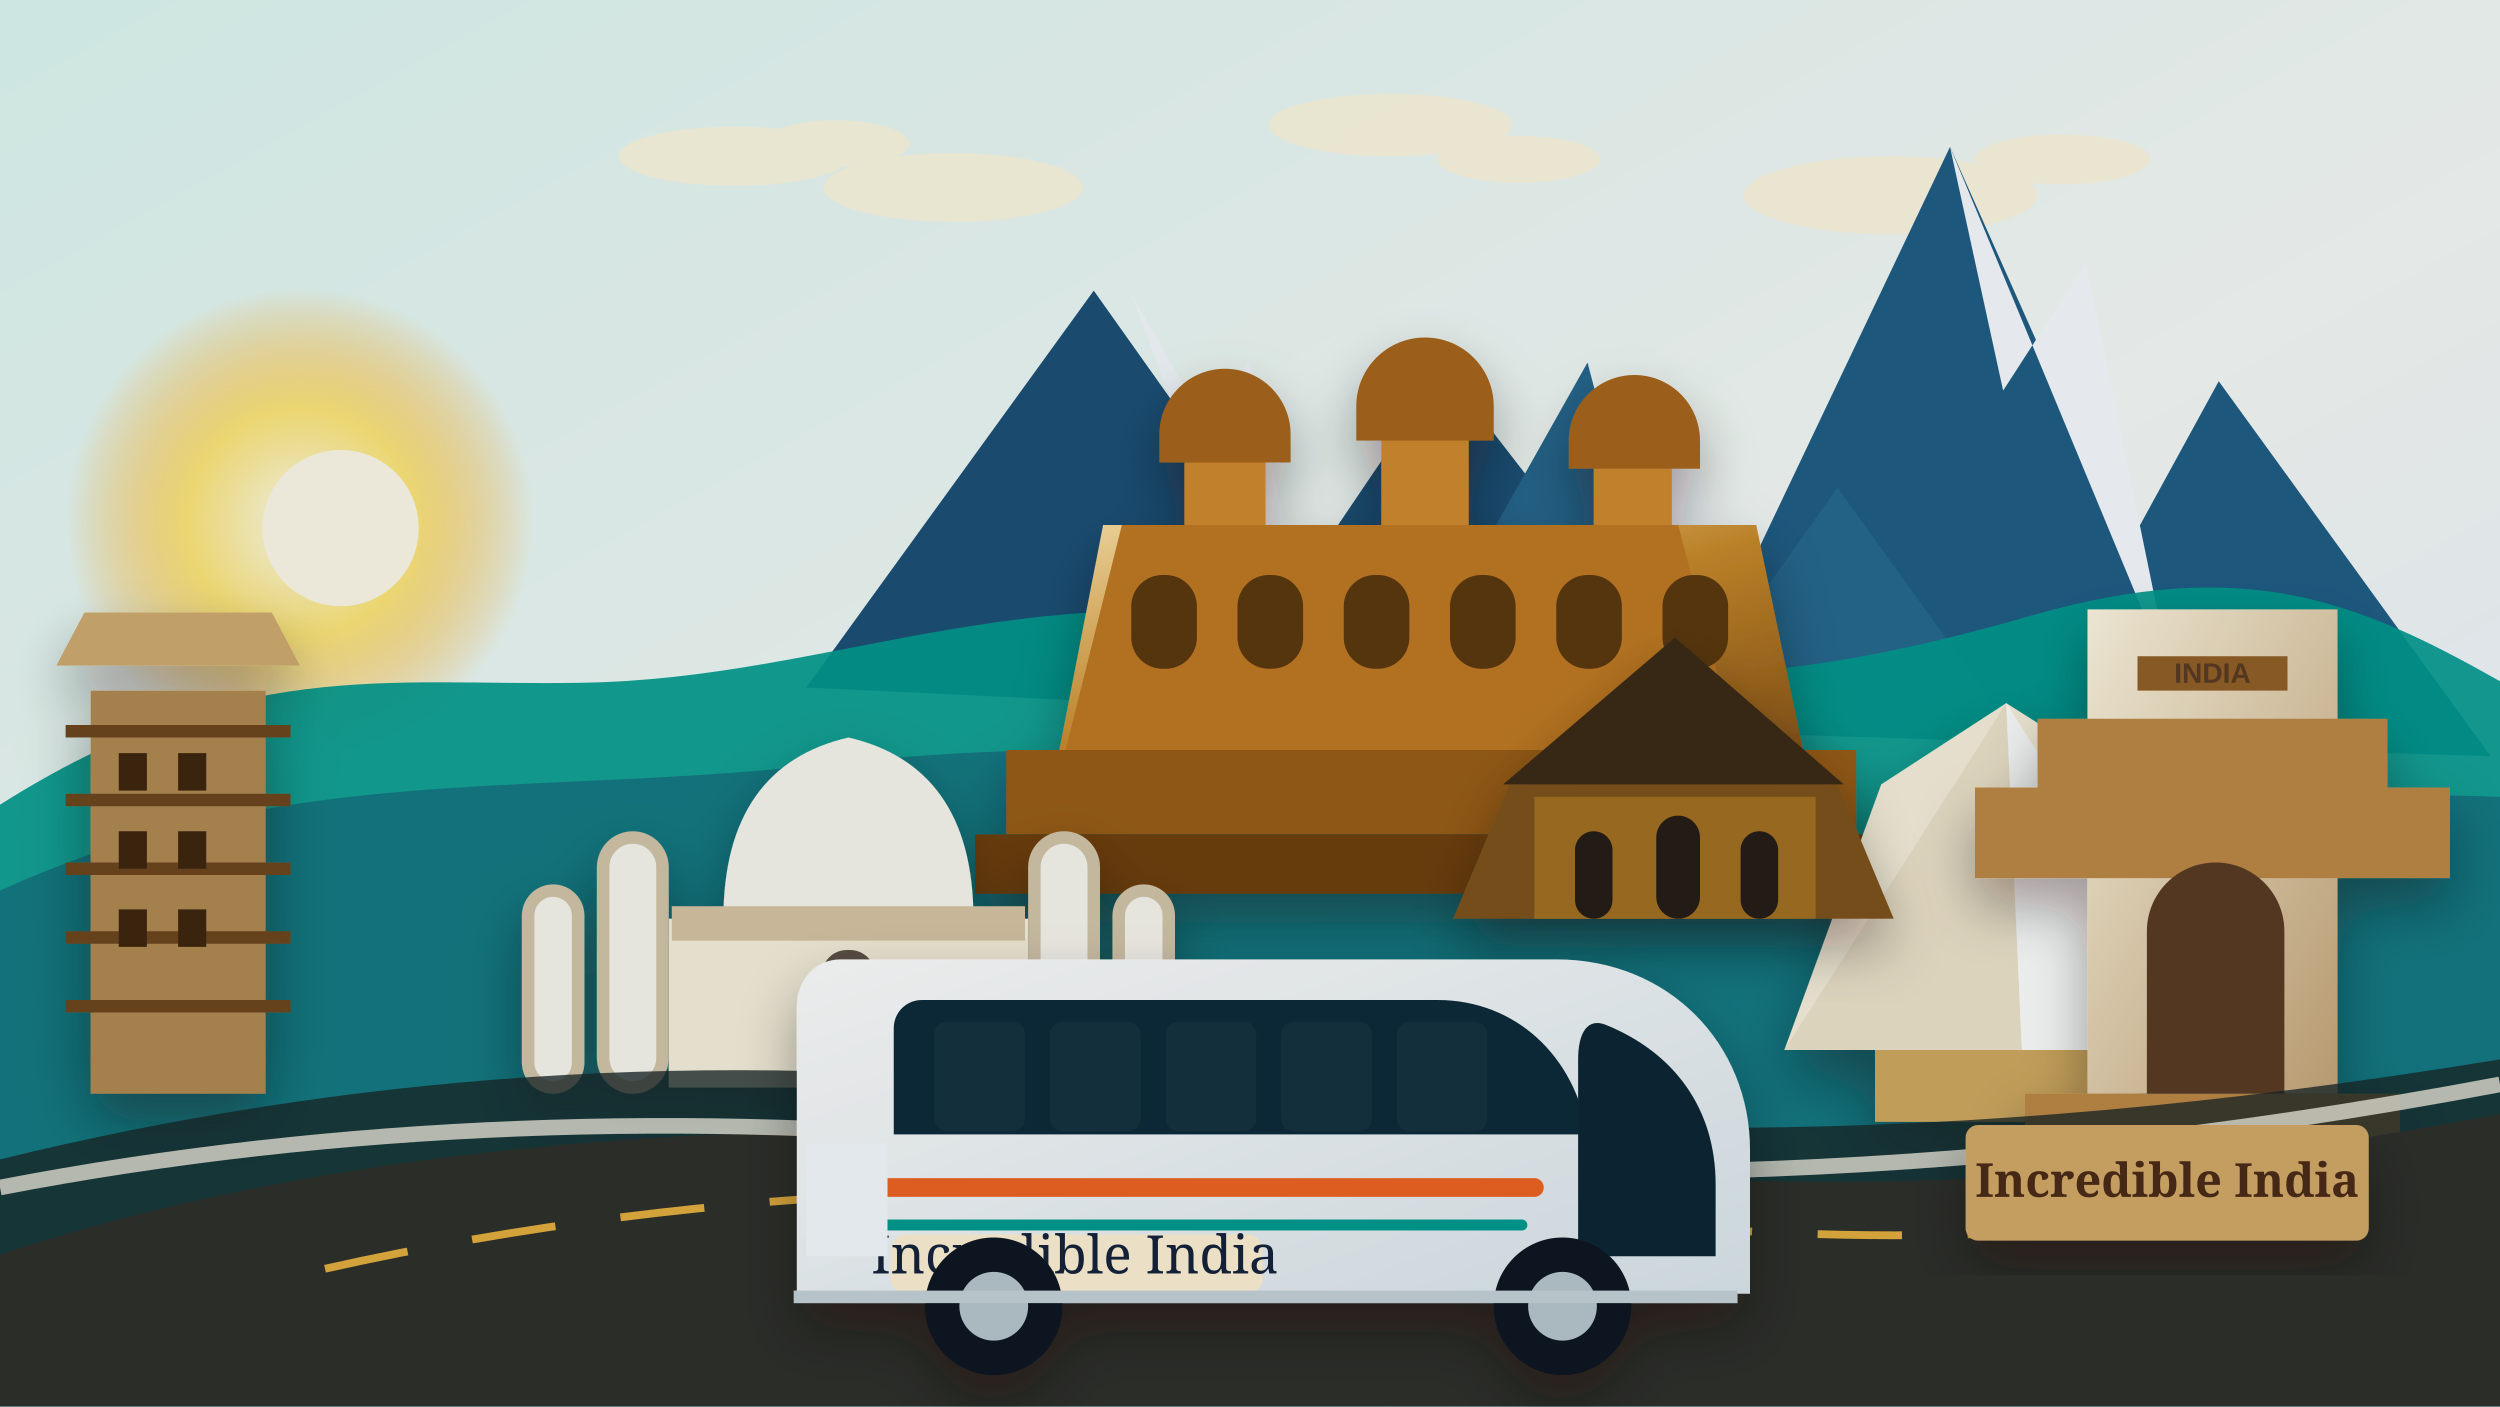
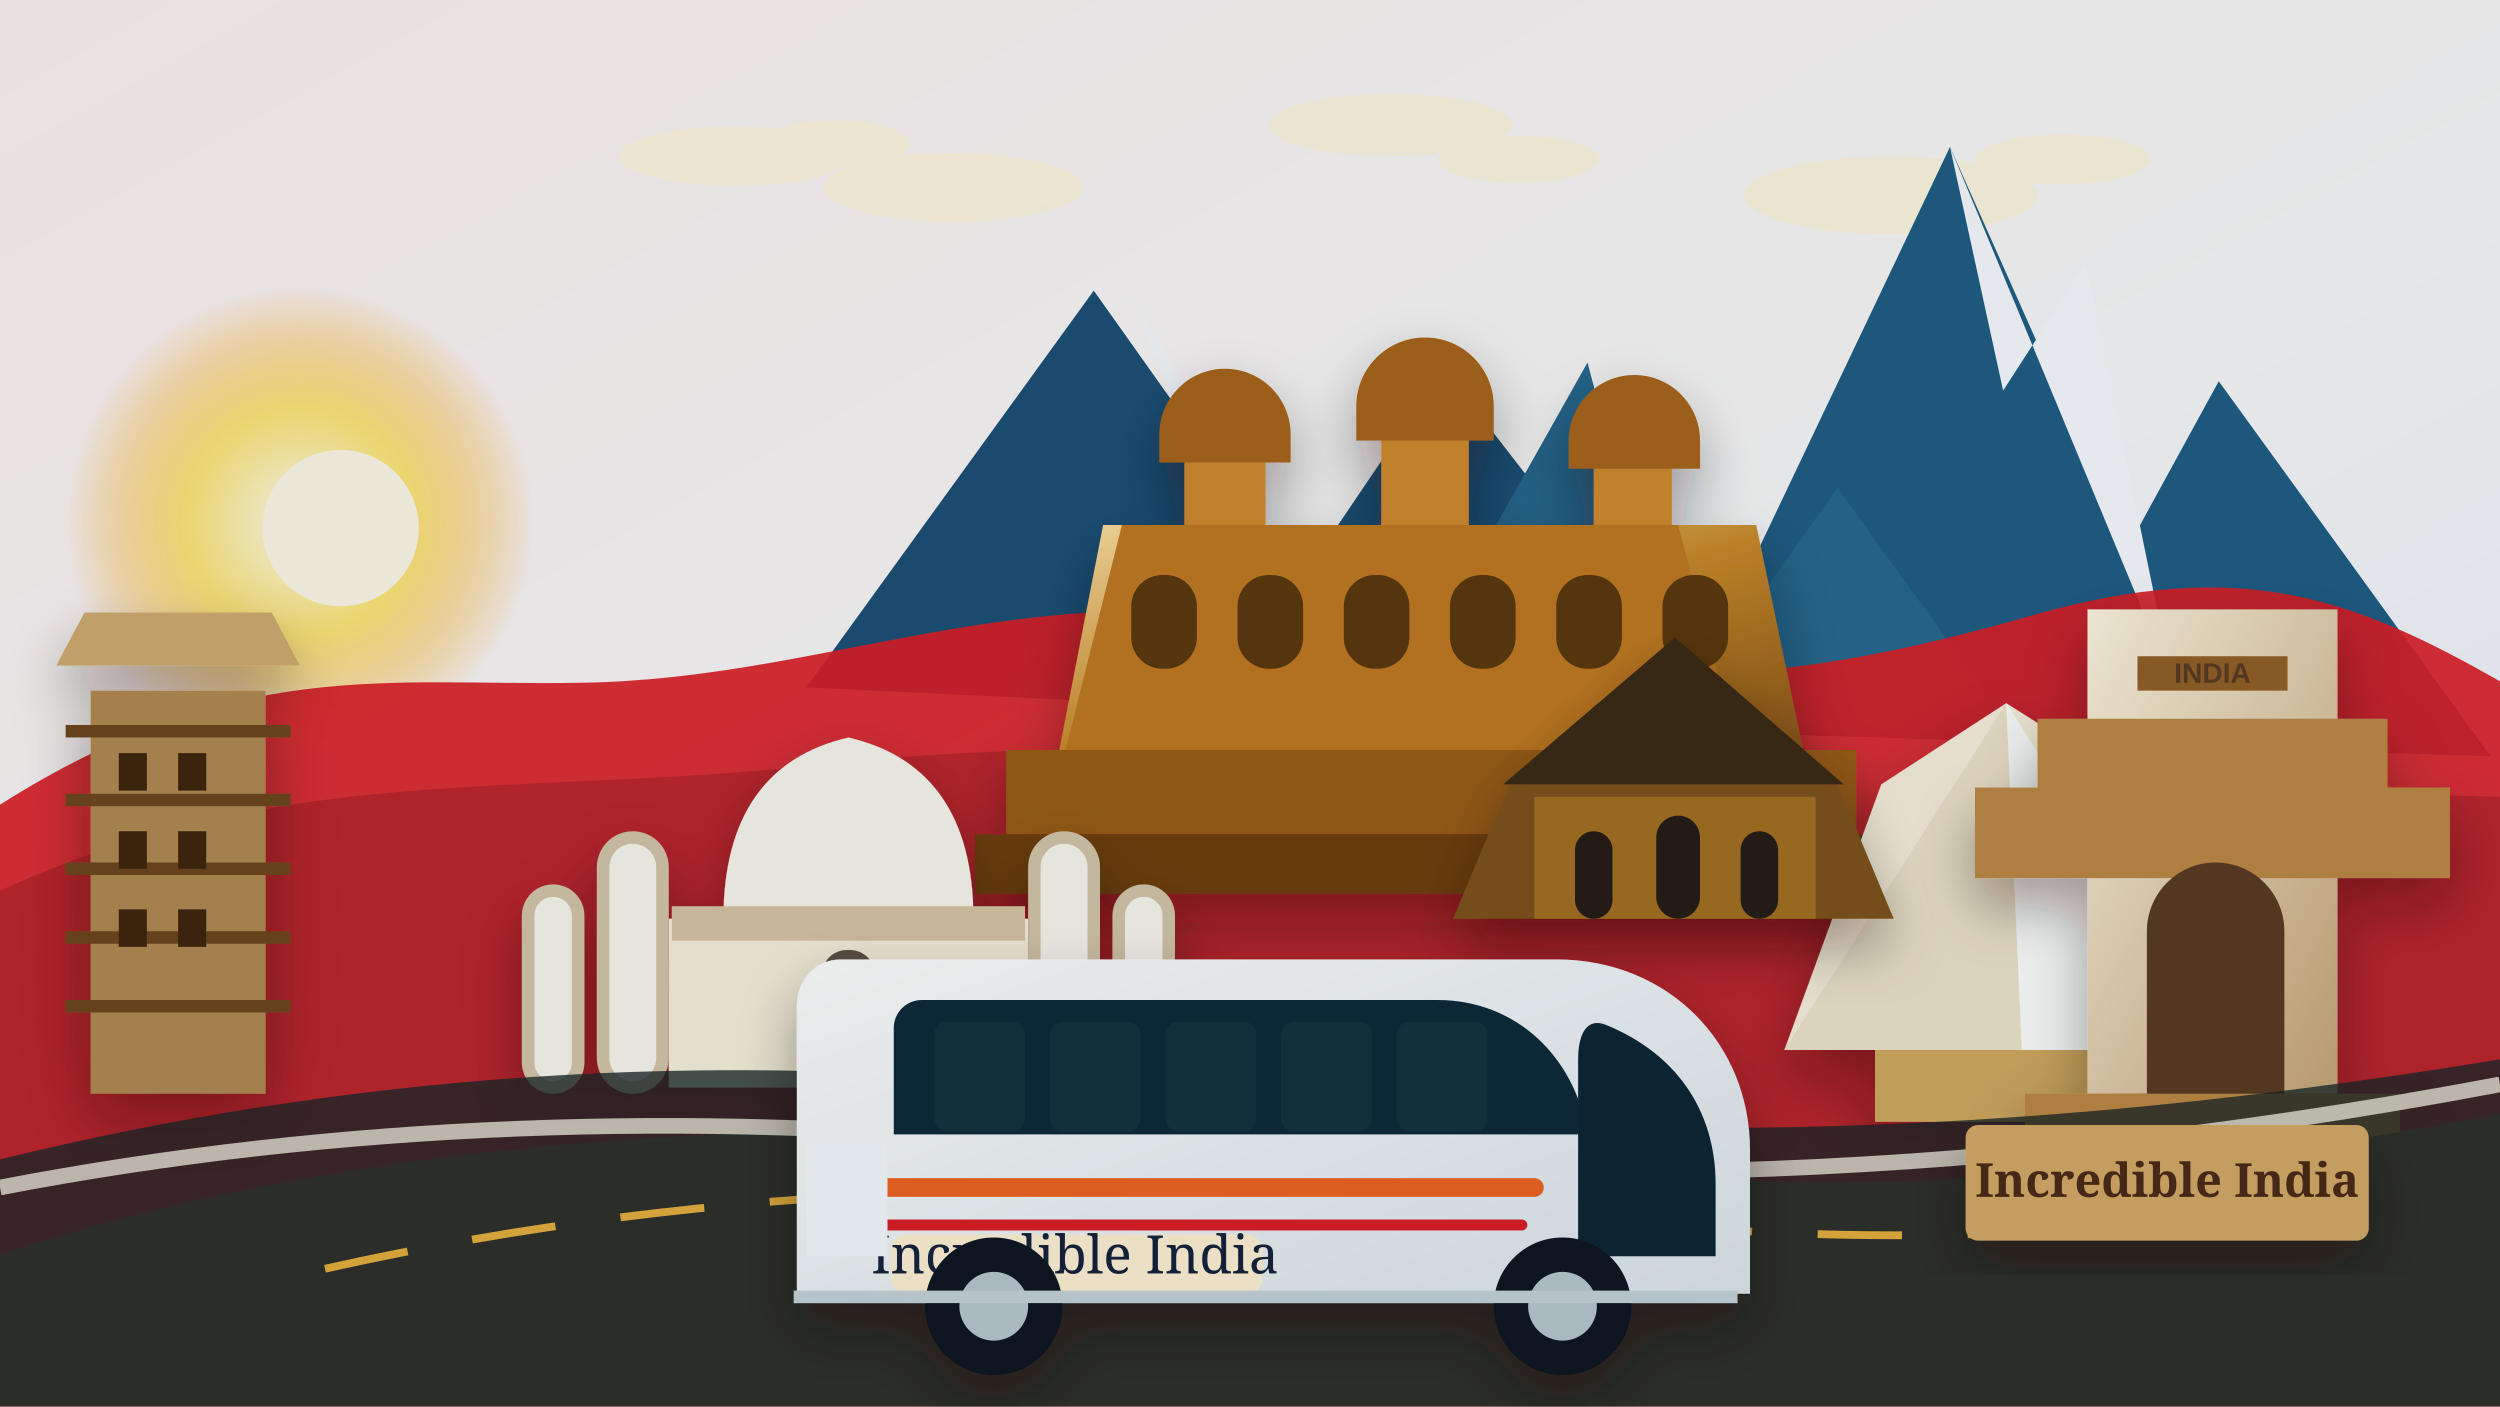
<svg xmlns="http://www.w3.org/2000/svg" viewBox="0 0 1600 900" role="img" aria-label="Bus travel across India landmarks">
  <defs>
    <linearGradient id="sky" x1="0" x2="1" y1="0" y2="1">
-       <stop offset="0" stop-color="#dff8f3" />
-       <stop offset="0.56" stop-color="#f7fbf8" />
+       <stop offset="0" stop-color="#fef2f2" />
+       <stop offset="0.56" stop-color="#F9FAFB" />
      <stop offset="1" stop-color="#eaf0ff" />
    </linearGradient>
    <linearGradient id="gold" x1="0" x2="1" y1="0" y2="1">
      <stop offset="0" stop-color="#ffe3a6" />
      <stop offset="0.5" stop-color="#ca8a2a" />
      <stop offset="1" stop-color="#8a5518" />
    </linearGradient>
    <linearGradient id="stone" x1="0" x2="1" y1="0" y2="1">
      <stop offset="0" stop-color="#fff7e2" />
      <stop offset="1" stop-color="#c6a678" />
    </linearGradient>
    <linearGradient id="busBody" x1="0" x2="1" y1="0" y2="1">
      <stop offset="0" stop-color="#ffffff" />
      <stop offset="1" stop-color="#dce7ed" />
    </linearGradient>
    <radialGradient id="sun" cx="50%" cy="50%" r="50%">
      <stop offset="0" stop-color="#fffef0" />
      <stop offset="0.48" stop-color="#ffe77a" />
      <stop offset="1" stop-color="#ffb02f" stop-opacity="0" />
    </radialGradient>
    <filter id="softShadow" x="-20%" y="-20%" width="140%" height="150%">
      <feDropShadow dx="0" dy="18" stdDeviation="18" flood-color="#241304" flood-opacity="0.35" />
    </filter>
  </defs>
  <rect width="1600" height="900" fill="url(#sky)" />
  <circle cx="192" cy="334" r="150" fill="url(#sun)" />
  <circle cx="218" cy="338" r="50" fill="#fffbea" />
  <g opacity="0.86" fill="#fff7df">
    <ellipse cx="470" cy="100" rx="74" ry="19" />
    <ellipse cx="535" cy="92" rx="47" ry="15" />
    <ellipse cx="610" cy="120" rx="83" ry="22" />
    <ellipse cx="890" cy="80" rx="78" ry="20" />
    <ellipse cx="972" cy="102" rx="52" ry="15" />
    <ellipse cx="1210" cy="125" rx="94" ry="25" />
    <ellipse cx="1320" cy="102" rx="56" ry="16" />
  </g>
  <g opacity="0.98">
    <path d="M516 440 700 186l132 186 92-136 180 232Z" fill="#174c74" />
    <path d="M724 188 758 279l42-48 30 142Z" fill="#f7fbff" />
    <path d="M1070 468 1248 94l114 256 58-106 174 240Z" fill="#1b5a84" />
    <path d="M1248 94 1282 250l53-82 55 268Z" fill="#f8fbff" />
    <path d="M890 456 1016 232l82 190 78-110 118 164Z" fill="#22658d" />
    <path d="M1016 232 1044 338l38-54 45 168Z" fill="#f6fbff" />
  </g>
  <g opacity="0.92">
-     <path d="M0 515c150-95 248-76 370-78 170-2 294-79 510-30 162 37 263 32 420-13 136-39 208-10 300 42v464H0Z" fill="#009b8f" />
-     <path d="M0 570c180-82 330-60 520-80 178-19 284-12 430 39 186 65 332-31 650-19v390H0Z" fill="#006f7a" />
+     <path d="M0 515c150-95 248-76 370-78 170-2 294-79 510-30 162 37 263 32 420-13 136-39 208-10 300 42v464H0Z" fill="#dc1e26" />
+     <path d="M0 570c180-82 330-60 520-80 178-19 284-12 430 39 186 65 332-31 650-19v390H0Z" fill="#b8141b" />
  </g>
  <g transform="translate(624 260)" filter="url(#softShadow)">
    <path d="M54 220h476l-30-144H82Z" fill="url(#gold)" />
    <path d="M94 76h356l38 144H58Z" fill="#c17a24" />
    <path d="M134 34h52v42h-52zM260 18h56v58h-56zM396 38h50v38h-50z" fill="#d18a2e" />
    <path d="M118 18a42 42 0 0 1 84 0v18h-84zM244 0a44 44 0 0 1 88 0v22h-88zM380 22a42 42 0 0 1 84 0v18h-84z" fill="#a8661b" />
    <g fill="#5b3710">
      <rect x="100" y="108" width="42" height="60" rx="20" />
      <rect x="168" y="108" width="42" height="60" rx="20" />
      <rect x="236" y="108" width="42" height="60" rx="20" />
      <rect x="304" y="108" width="42" height="60" rx="20" />
      <rect x="372" y="108" width="42" height="60" rx="20" />
      <rect x="440" y="108" width="42" height="60" rx="20" />
    </g>
    <path d="M20 220h544v54H20z" fill="#9a5d19" />
    <path d="M0 274h590v38H0z" fill="#704110" />
  </g>
  <g transform="translate(338 430)" filter="url(#softShadow)">
    <path d="M90 158h230v108H90z" fill="#f7f0dc" />
    <path d="M205 42c52 12 80 50 80 116H125c0-66 28-104 80-116Z" fill="#faf7ef" />
    <path d="M92 150h226v22H92z" fill="#d8c4a4" />
    <rect x="188" y="178" width="34" height="88" rx="16" fill="#5d5146" />
    <g fill="#faf7ef" stroke="#d4c5aa" stroke-width="8">
      <rect x="48" y="106" width="38" height="160" rx="19" />
      <rect x="324" y="106" width="38" height="160" rx="19" />
      <rect x="0" y="140" width="32" height="126" rx="16" />
      <rect x="378" y="140" width="32" height="126" rx="16" />
    </g>
  </g>
  <g transform="translate(1118 450)" filter="url(#softShadow)">
    <path d="M86 52 166 0l82 52 60 170H24Z" fill="#f8f0dc" />
    <path d="M166 0 176 222H24Z" fill="#efe4cc" />
    <path d="M166 0 308 222H176Z" fill="#ffffff" />
    <path d="M82 222h168v46H82z" fill="#d0a95f" />
  </g>
  <g transform="translate(1264 390)" filter="url(#softShadow)">
    <path d="M72 0h160v310H72z" fill="url(#stone)" />
    <path d="M40 70h224v44H40zM0 114h304v58H0zM32 310h240v40H32z" fill="#bd8945" />
    <path d="M110 206a44 44 0 0 1 88 0v104h-88z" fill="#5a3b20" />
    <rect x="104" y="30" width="96" height="22" fill="#935f28" />
    <text x="152" y="47" text-anchor="middle" font-family="Arial, sans-serif" font-size="18" font-weight="700" fill="#5a3b20">INDIA</text>
  </g>
  <g transform="translate(930 390)" filter="url(#softShadow)">
    <path d="M0 198h282l-36-86H36z" fill="#7f531a" />
    <path d="M32 112 142 18l108 94Z" fill="#3a2a15" />
    <path d="M52 120h180v78H52z" fill="#a47022" />
    <g fill="#281d12">
      <rect x="78" y="142" width="24" height="56" rx="12" />
      <rect x="130" y="132" width="28" height="66" rx="14" />
      <rect x="184" y="142" width="24" height="56" rx="12" />
    </g>
  </g>
  <g transform="translate(18 382)" filter="url(#softShadow)">
    <path d="M40 60h112v258H40z" fill="#b28a53" />
    <path d="M24 86h144M24 130h144M24 174h144M24 218h144M24 262h144" stroke="#6e471f" stroke-width="8" />
    <path d="M18 44h156l-18-34H36z" fill="#d0ac70" />
    <g fill="#402611">
      <rect x="58" y="100" width="18" height="24" />
      <rect x="96" y="100" width="18" height="24" />
      <rect x="58" y="150" width="18" height="24" />
      <rect x="96" y="150" width="18" height="24" />
      <rect x="58" y="200" width="18" height="24" />
      <rect x="96" y="200" width="18" height="24" />
    </g>
  </g>
  <path d="M0 742c220-54 454-72 702-44 276 30 532 40 898-20v222H0Z" fill="#182527" opacity="0.78" />
  <path d="M0 803c240-80 563-98 905-62 236 25 430 22 695-28v187H0Z" fill="#2f302b" />
  <path d="M0 760c218-42 444-49 664-28 290 28 576 30 936-38" fill="none" stroke="#f3efe1" stroke-width="10" opacity="0.78" />
  <path d="M208 812c250-56 514-63 786-34 184 20 352 17 516-15" fill="none" stroke="#efb640" stroke-width="5" stroke-dasharray="54 42" opacity="0.95" />
  <g transform="translate(480 586)" filter="url(#softShadow)">
    <path d="M58 28h458c72 0 124 54 124 122v92H30V58c0-17 12-30 28-30Z" fill="url(#busBody)" />
    <path d="M110 54h330c50 0 88 36 96 86H92V72c0-10 8-18 18-18Z" fill="#0c2c3b" />
    <path d="M548 70c44 18 70 54 70 102v46h-88V92c0-17 6-27 18-22Z" fill="#0b2835" />
    <path d="M72 174h430" stroke="#f06423" stroke-width="12" stroke-linecap="round" />
-     <path d="M82 198h412" stroke="#009b8f" stroke-width="7" stroke-linecap="round" />
+     <path d="M82 198h412" stroke="#dc1e26" stroke-width="7" stroke-linecap="round" />
    <rect x="90" y="204" width="238" height="38" rx="10" fill="#fff2d6" />
    <text x="208" y="229" text-anchor="middle" font-family="Georgia, serif" font-size="34" fill="#13243a">Incredible India</text>
    <g fill="#15313f" opacity="0.95">
      <rect x="118" y="68" width="58" height="70" rx="8" />
      <rect x="192" y="68" width="58" height="70" rx="8" />
      <rect x="266" y="68" width="58" height="70" rx="8" />
      <rect x="340" y="68" width="58" height="70" rx="8" />
      <rect x="414" y="68" width="58" height="70" rx="8" />
    </g>
    <circle cx="156" cy="250" r="44" fill="#101820" />
    <circle cx="156" cy="250" r="22" fill="#b9c7ce" />
    <circle cx="520" cy="250" r="44" fill="#101820" />
    <circle cx="520" cy="250" r="22" fill="#b9c7ce" />
    <path d="M36 146h52v72H36z" fill="#f6fbff" />
    <path d="M28 244h604" stroke="#c6d3d8" stroke-width="8" />
  </g>
  <g transform="translate(1258 720)" filter="url(#softShadow)">
    <rect x="0" y="0" width="258" height="74" rx="8" fill="#d5a968" />
    <text x="129" y="46" text-anchor="middle" font-family="Georgia, serif" font-size="30" font-weight="700" fill="#4b2a12">Incredible India</text>
  </g>
  <rect width="1600" height="900" fill="rgba(4,16,24,0.08)" />
</svg>
